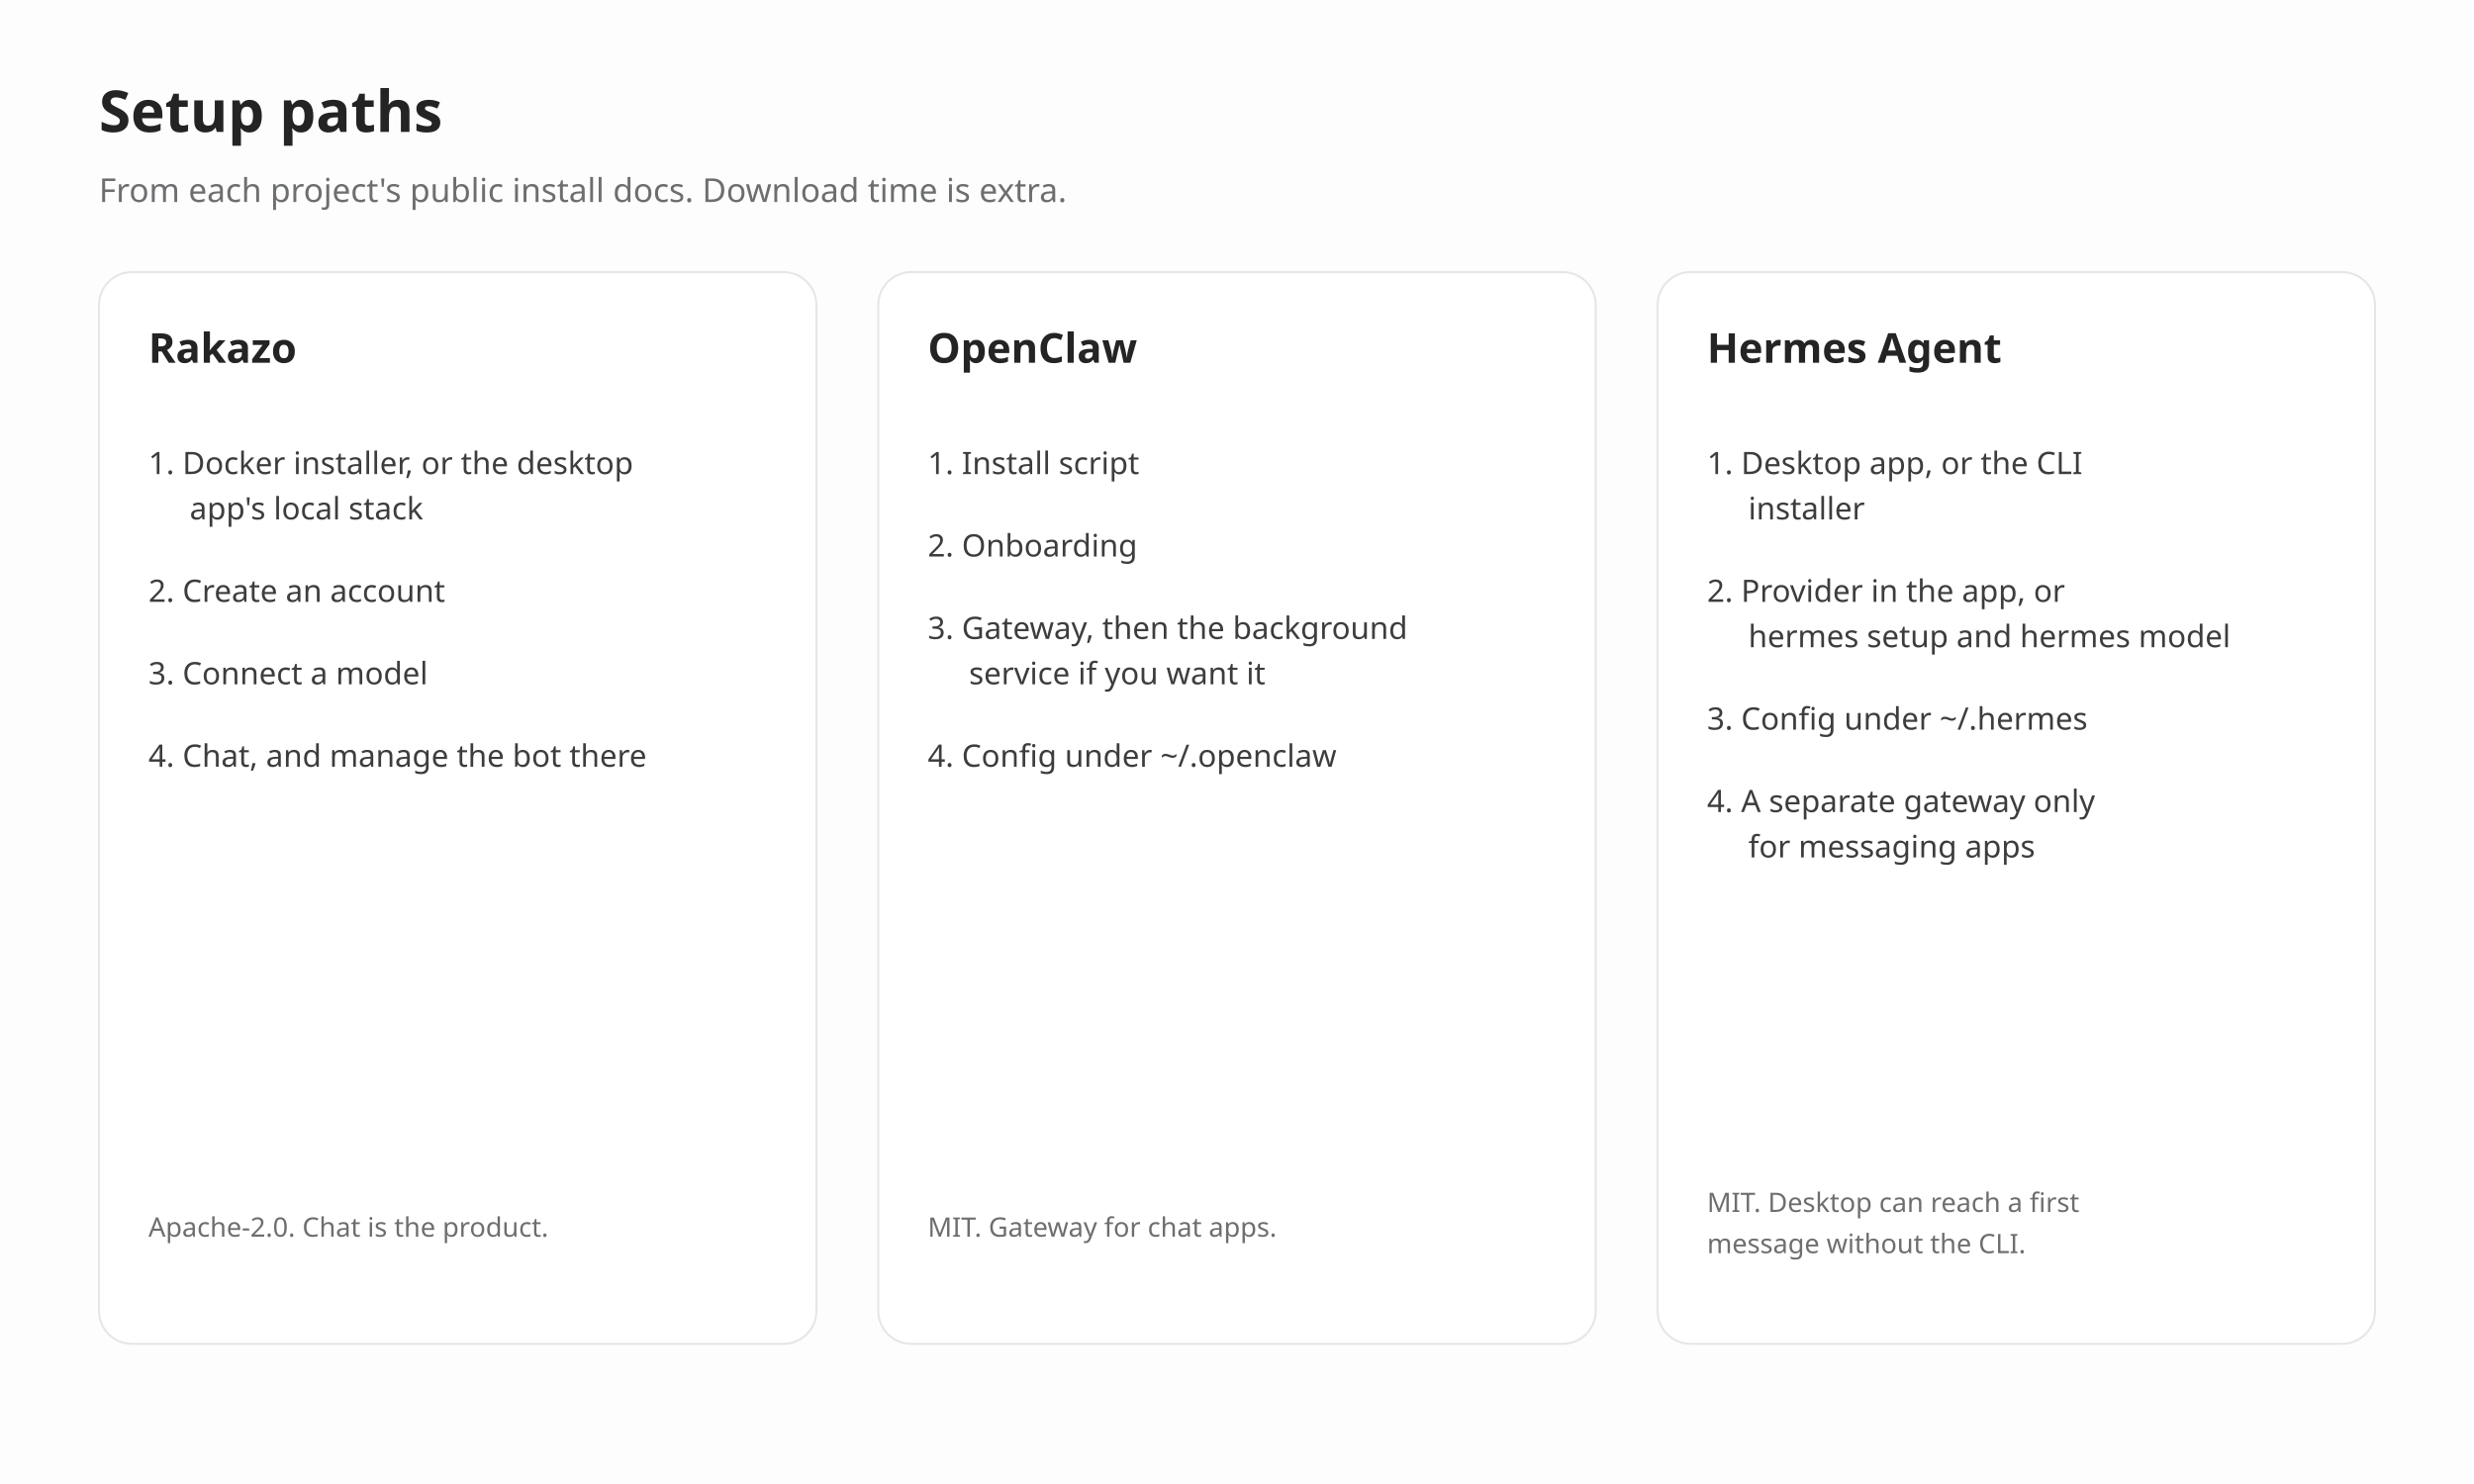
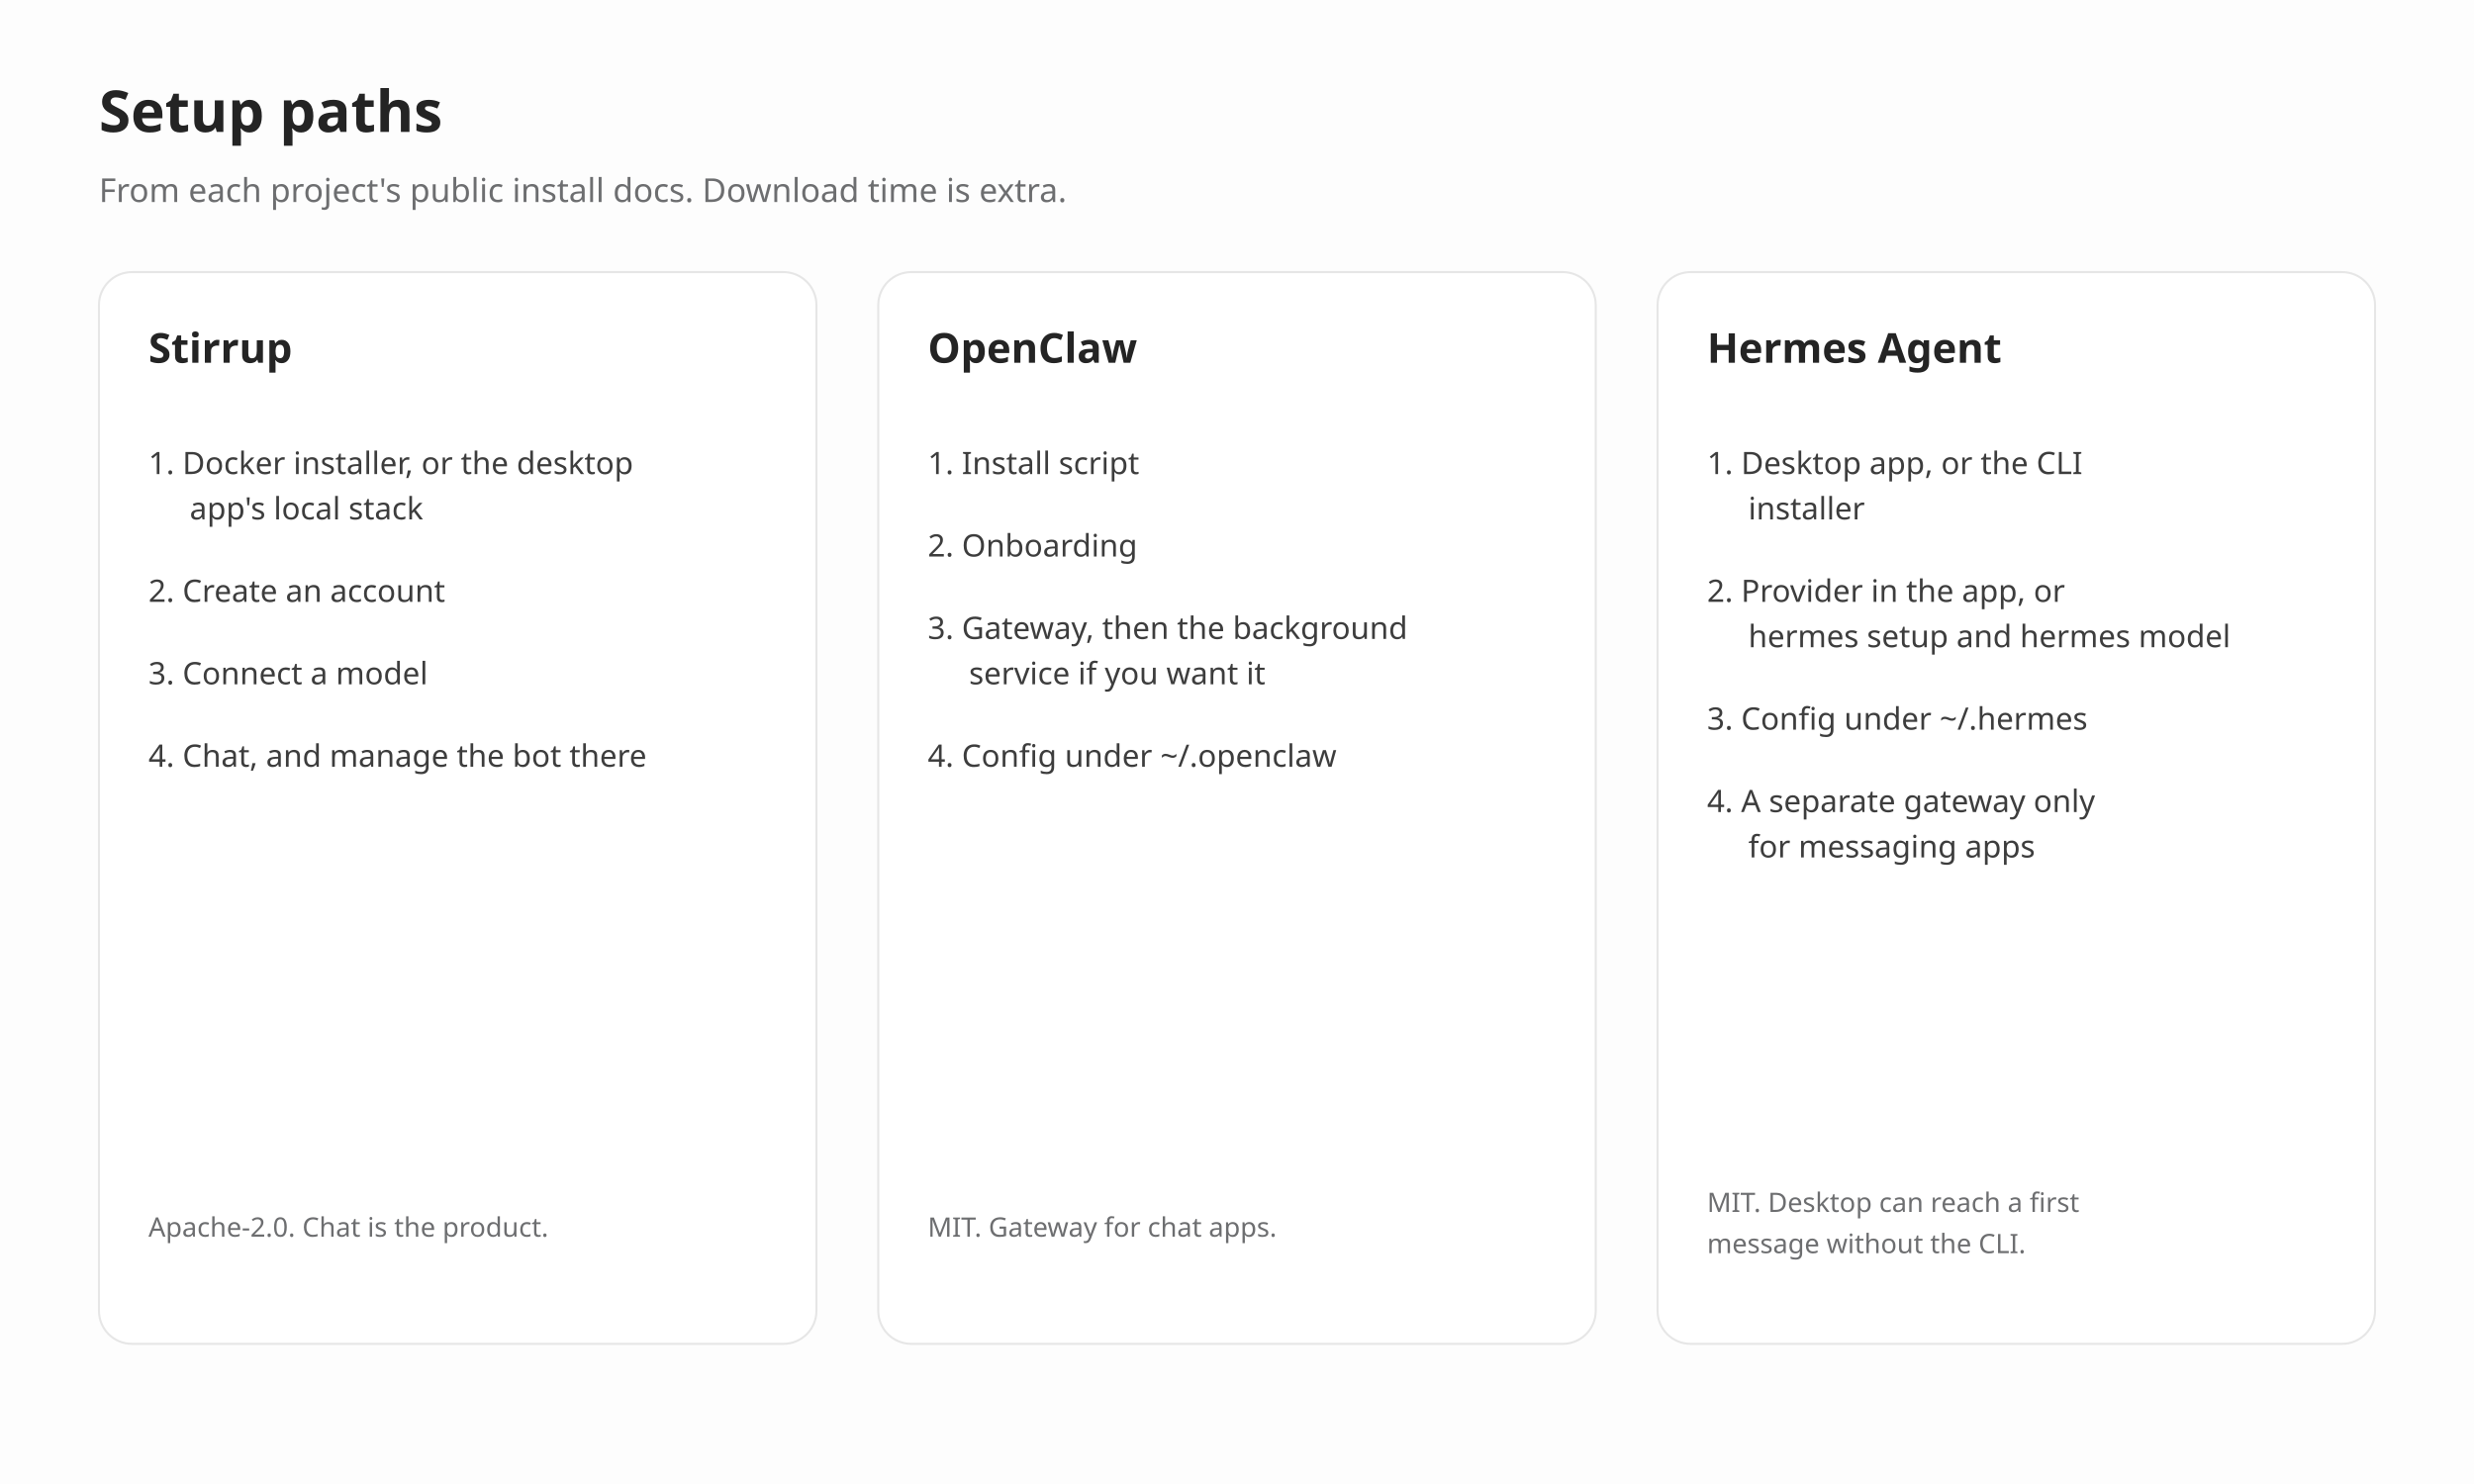
<svg xmlns="http://www.w3.org/2000/svg" width="1200" height="720" viewBox="0 0 1200 720" role="img" aria-labelledby="setupTitle setupDesc">
  <rect width="1200" height="720" fill="#fdfdfd" />
  <text x="48" y="64" fill="#242424" font-family="Geist, ui-sans-serif, system-ui, sans-serif" font-size="28" font-weight="600">Setup paths</text>
  <text x="48" y="98" fill="#6d6e70" font-family="Geist, ui-sans-serif, system-ui, sans-serif" font-size="16">From each project's public install docs. Download time is extra.</text>
  <g font-family="Geist, ui-sans-serif, system-ui, sans-serif">
    <rect x="48" y="132" width="348" height="520" rx="16" fill="#ffffff" stroke="#e6e6e6" />
    <rect x="426" y="132" width="348" height="520" rx="16" fill="#ffffff" stroke="#e6e6e6" />
    <rect x="804" y="132" width="348" height="520" rx="16" fill="#ffffff" stroke="#e6e6e6" />
-     <text x="72" y="176" fill="#242424" font-size="20" font-weight="600">Rakazo</text>
+     <text x="72" y="176" fill="#242424" font-size="20" font-weight="600">Stirrup</text>
    <text x="450" y="176" fill="#242424" font-size="20" font-weight="600">OpenClaw</text>
    <text x="828" y="176" fill="#242424" font-size="20" font-weight="600">Hermes Agent</text>
    <g fill="#3d3d3d" font-size="15">
      <text x="72" y="230">1. Docker installer, or the desktop</text>
      <text x="92" y="252">app's local stack</text>
      <text x="72" y="292">2. Create an account</text>
      <text x="72" y="332">3. Connect a model</text>
      <text x="72" y="372">4. Chat, and manage the bot there</text>
      <text x="450" y="230">1. Install script</text>
      <text x="450" y="270">2. Onboarding</text>
      <text x="450" y="310">3. Gateway, then the background</text>
      <text x="470" y="332">service if you want it</text>
      <text x="450" y="372">4. Config under ~/.openclaw</text>
      <text x="828" y="230">1. Desktop app, or the CLI</text>
      <text x="848" y="252">installer</text>
      <text x="828" y="292">2. Provider in the app, or</text>
      <text x="848" y="314">hermes setup and hermes model</text>
      <text x="828" y="354">3. Config under ~/.hermes</text>
      <text x="828" y="394">4. A separate gateway only</text>
      <text x="848" y="416">for messaging apps</text>
    </g>
    <text x="72" y="600" fill="#6d6e70" font-size="13">Apache-2.0. Chat is the product.</text>
    <text x="450" y="600" fill="#6d6e70" font-size="13">MIT. Gateway for chat apps.</text>
    <text x="828" y="588" fill="#6d6e70" font-size="13">MIT. Desktop can reach a first</text>
    <text x="828" y="608" fill="#6d6e70" font-size="13">message without the CLI.</text>
  </g>
</svg>
